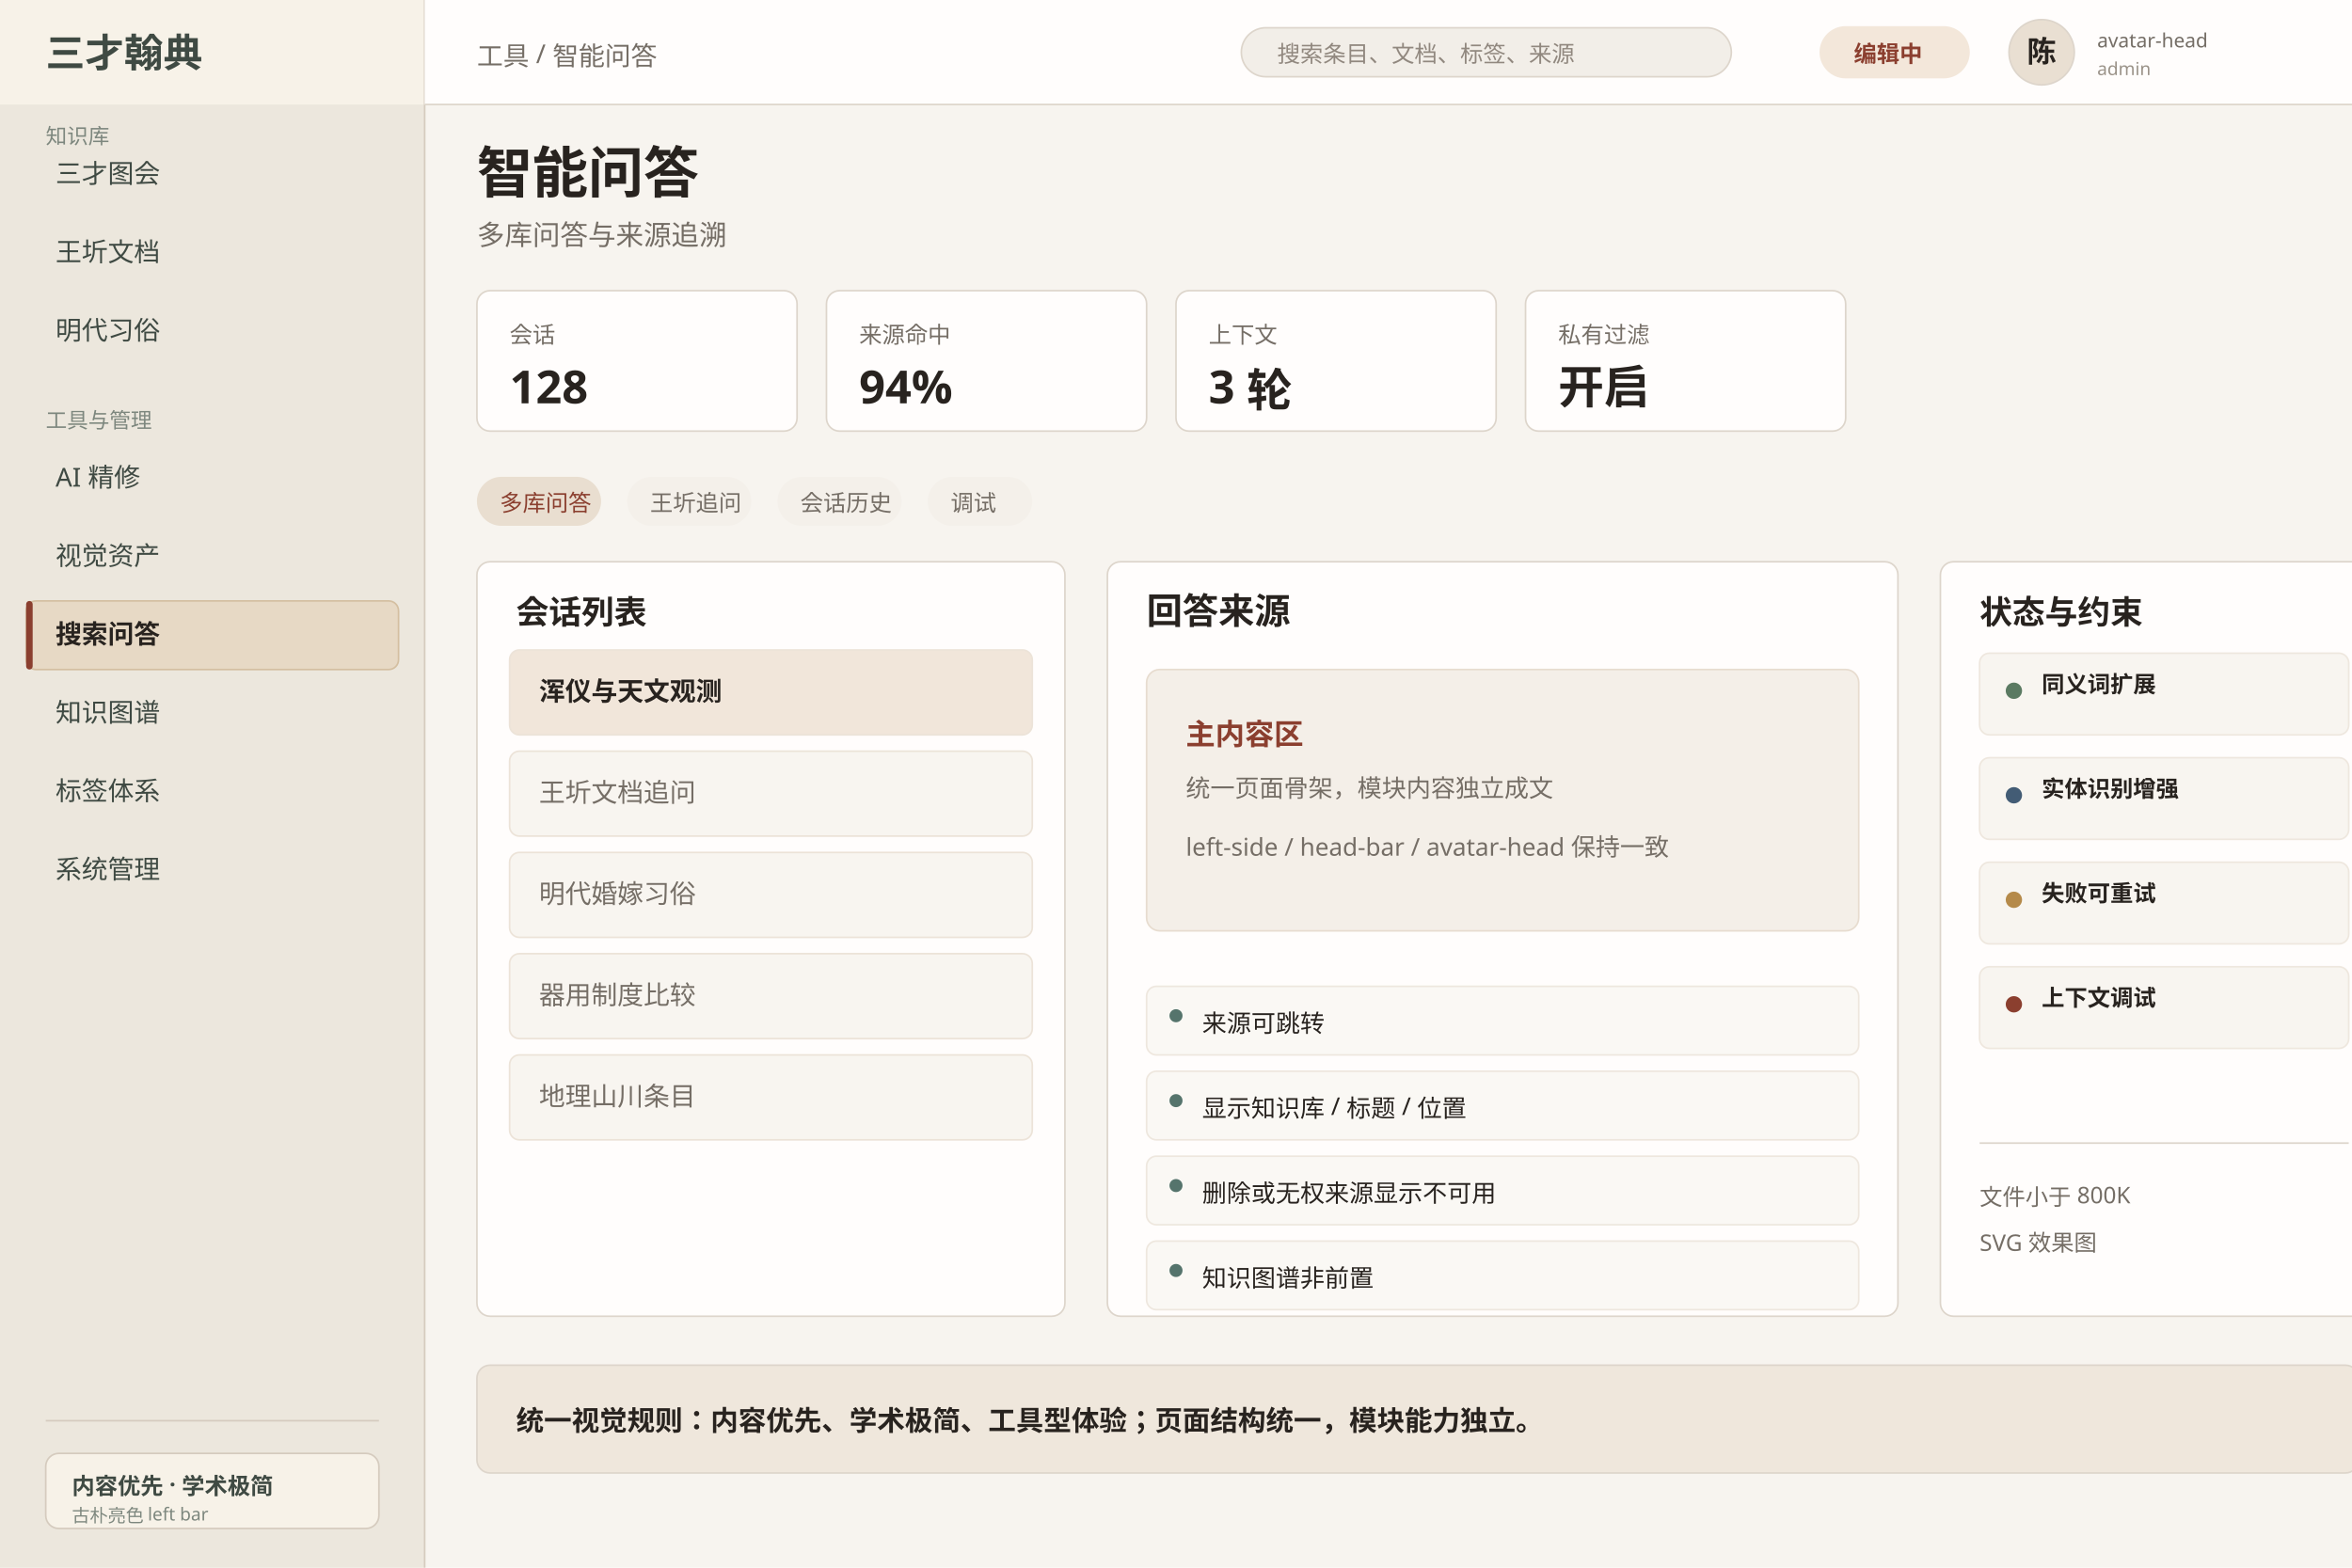
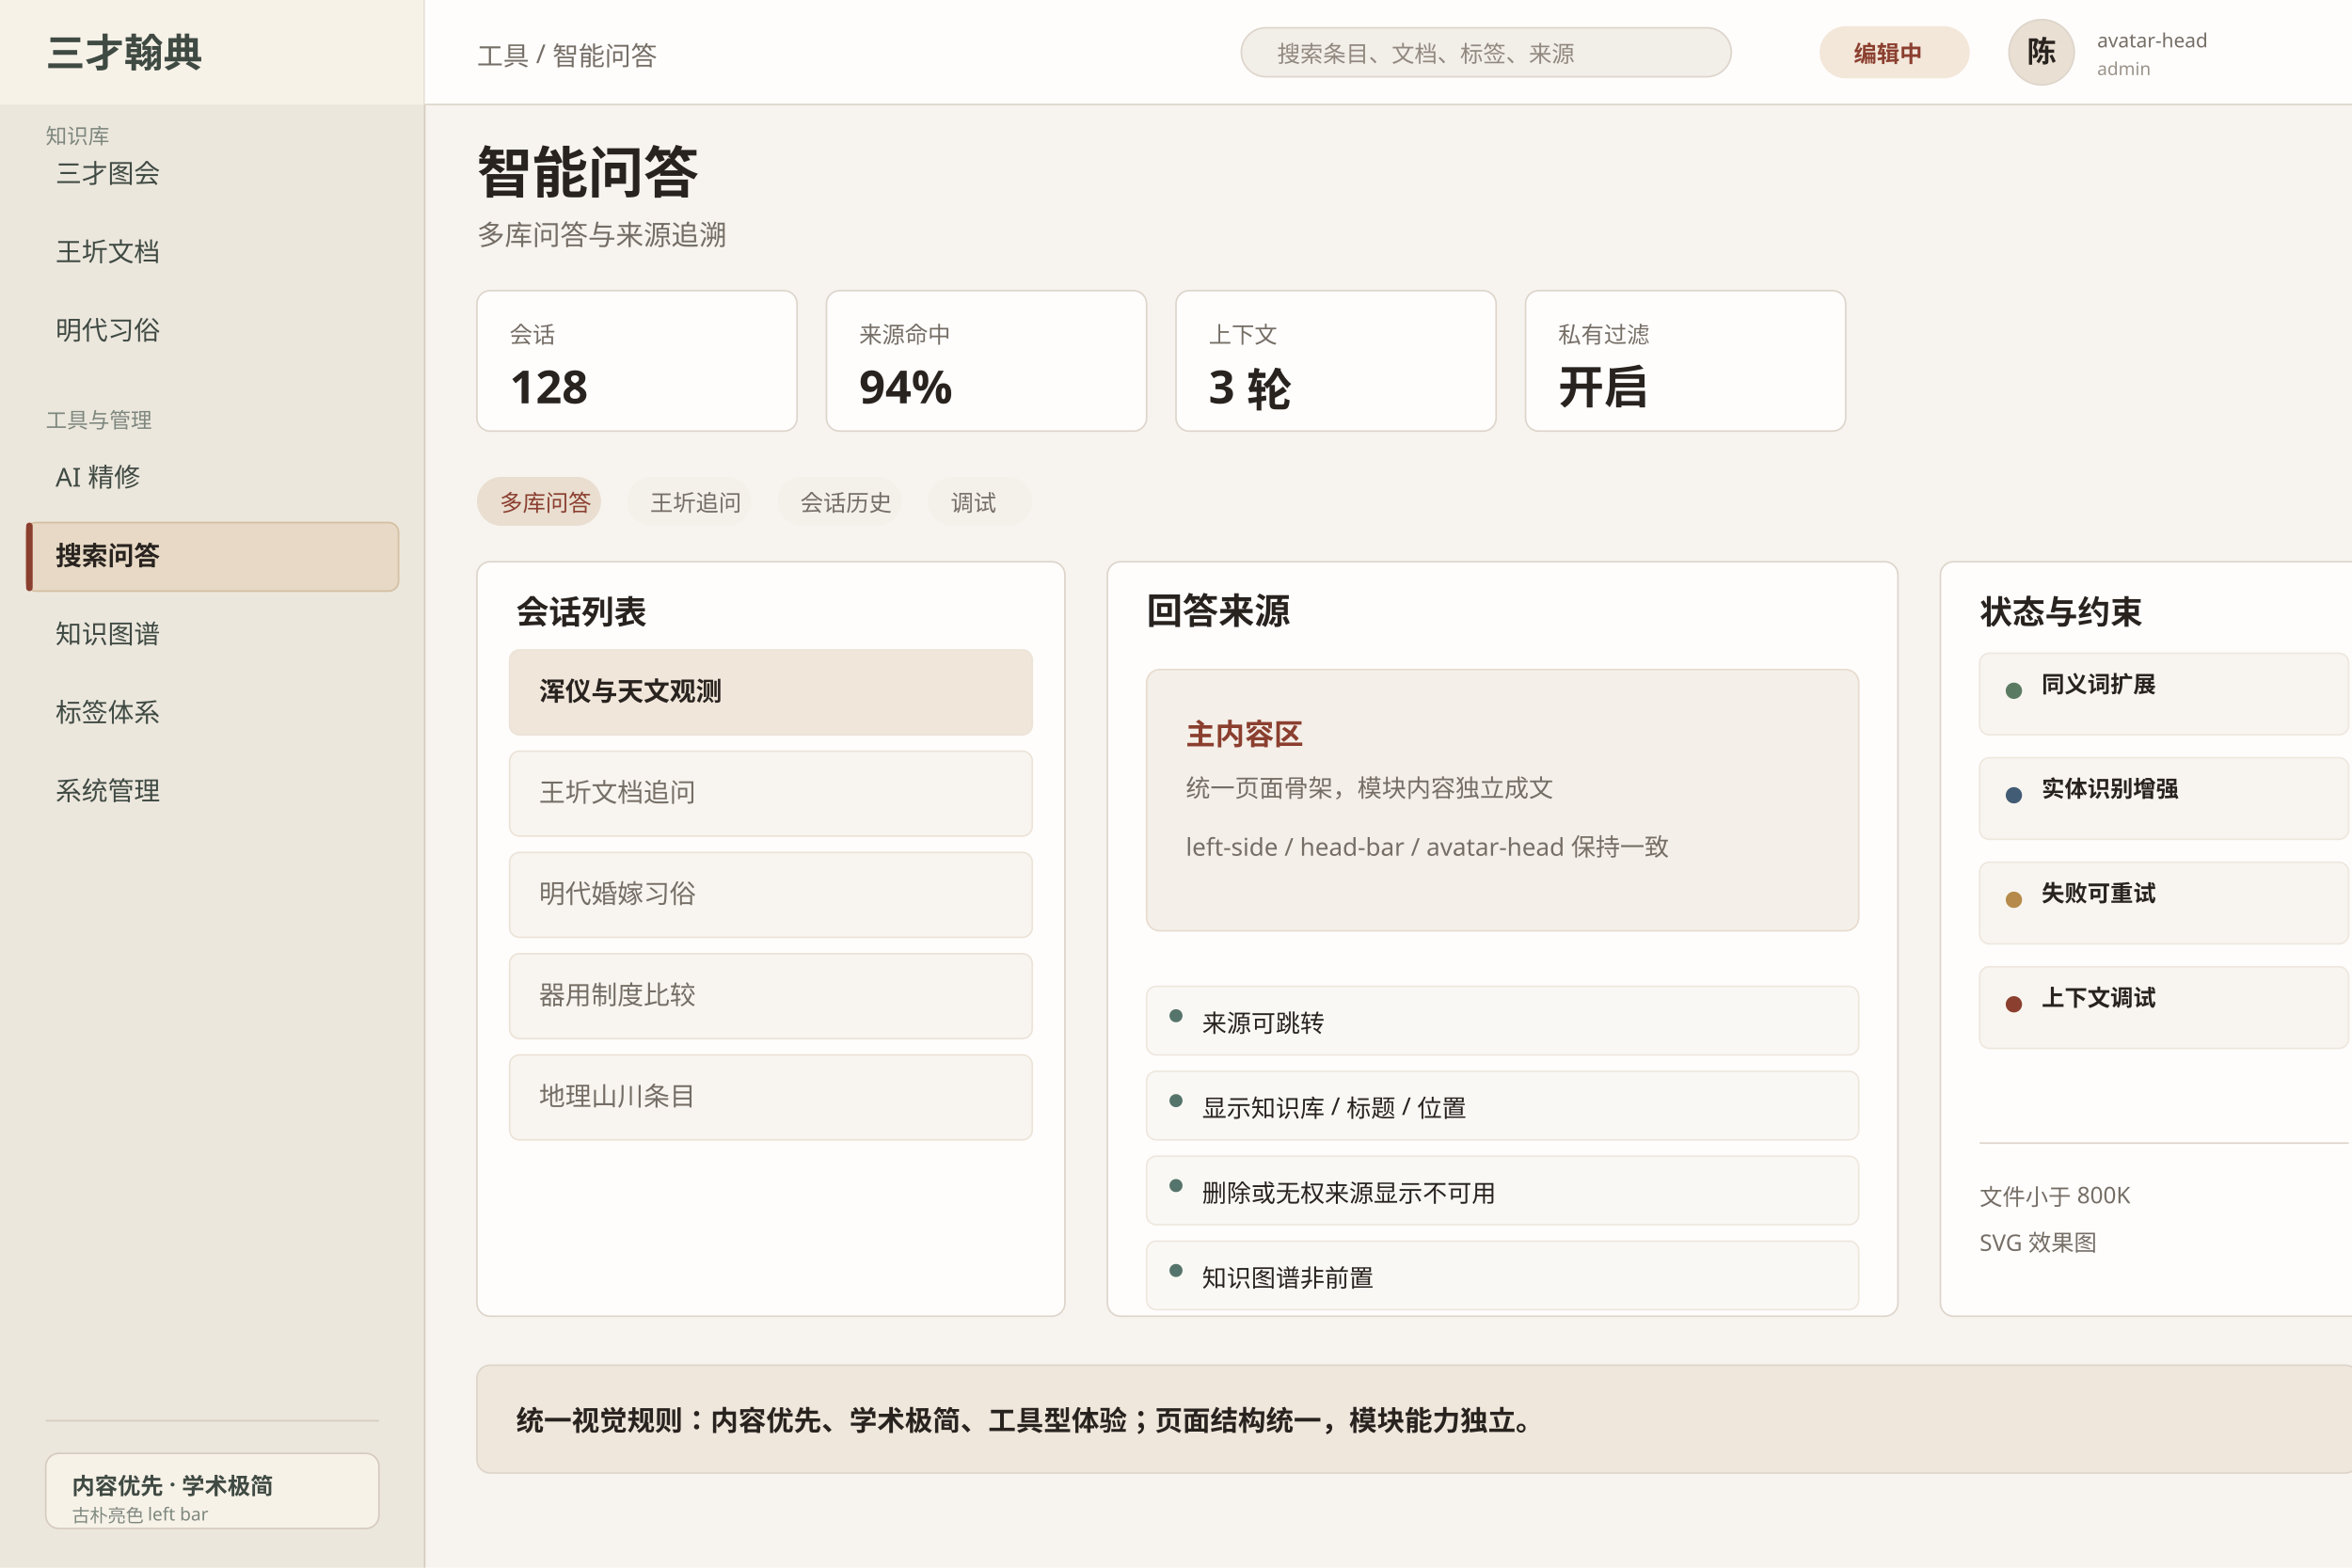
<svg xmlns="http://www.w3.org/2000/svg" width="1440" height="960" viewBox="0 0 1440 960">
  <rect x="0" y="0" width="1440" height="960" rx="0" fill="#F7F4EF" stroke="none" stroke-width="1" />
  <rect x="0" y="0" width="260" height="960" rx="0" fill="#ECE7DD" stroke="none" stroke-width="1" />
  <rect x="0" y="0" width="260" height="64" rx="0" fill="#F7F2E8" stroke="none" stroke-width="1" />
  <line x1="260" y1="0" x2="260" y2="960" stroke="#D5CBBE" stroke-width="1" />
  <text x="28" y="41" font-family="Noto Sans SC, Source Han Sans SC, PingFang SC, sans-serif" font-size="24" font-weight="700" fill="#3F4A43" text-anchor="start">三才翰典</text>
  <text x="28" y="88" font-family="Noto Sans SC, Source Han Sans SC, PingFang SC, sans-serif" font-size="13" font-weight="500" fill="#7D877E" text-anchor="start">知识库</text>
  <text x="34" y="112" font-family="Noto Sans SC, Source Han Sans SC, PingFang SC, sans-serif" font-size="16" font-weight="400" fill="#3F4A43" text-anchor="start">三才图会</text>
  <text x="34" y="160" font-family="Noto Sans SC, Source Han Sans SC, PingFang SC, sans-serif" font-size="16" font-weight="400" fill="#3F4A43" text-anchor="start">王圻文档</text>
  <text x="34" y="208" font-family="Noto Sans SC, Source Han Sans SC, PingFang SC, sans-serif" font-size="16" font-weight="400" fill="#3F4A43" text-anchor="start">明代习俗</text>
  <text x="28" y="262" font-family="Noto Sans SC, Source Han Sans SC, PingFang SC, sans-serif" font-size="13" font-weight="500" fill="#7D877E" text-anchor="start">工具与管理</text>
  <text x="34" y="298" font-family="Noto Sans SC, Source Han Sans SC, PingFang SC, sans-serif" font-size="16" font-weight="400" fill="#3F4A43" text-anchor="start">AI 精修</text>
-   <text x="34" y="346" font-family="Noto Sans SC, Source Han Sans SC, PingFang SC, sans-serif" font-size="16" font-weight="400" fill="#3F4A43" text-anchor="start">视觉资产</text>
-   <rect x="16" y="368" width="228" height="42" rx="6" fill="#E7D9C5" stroke="#D4BFA1" stroke-width="1" />
-   <rect x="16" y="368" width="4" height="42" rx="2" fill="#8B3F2F" stroke="none" stroke-width="1" />
-   <text x="34" y="394" font-family="Noto Sans SC, Source Han Sans SC, PingFang SC, sans-serif" font-size="16" font-weight="600" fill="#28231F" text-anchor="start">搜索问答</text>
-   <text x="34" y="442" font-family="Noto Sans SC, Source Han Sans SC, PingFang SC, sans-serif" font-size="16" font-weight="400" fill="#3F4A43" text-anchor="start">知识图谱</text>
-   <text x="34" y="490" font-family="Noto Sans SC, Source Han Sans SC, PingFang SC, sans-serif" font-size="16" font-weight="400" fill="#3F4A43" text-anchor="start">标签体系</text>
-   <text x="34" y="538" font-family="Noto Sans SC, Source Han Sans SC, PingFang SC, sans-serif" font-size="16" font-weight="400" fill="#3F4A43" text-anchor="start">系统管理</text>
+   <rect x="16" y="320" width="228" height="42" rx="6" fill="#E7D9C5" stroke="#D4BFA1" stroke-width="1" />
+   <rect x="16" y="320" width="4" height="42" rx="2" fill="#8B3F2F" stroke="none" stroke-width="1" />
+   <text x="34" y="346" font-family="Noto Sans SC, Source Han Sans SC, PingFang SC, sans-serif" font-size="16" font-weight="600" fill="#28231F" text-anchor="start">搜索问答</text>
+   <text x="34" y="394" font-family="Noto Sans SC, Source Han Sans SC, PingFang SC, sans-serif" font-size="16" font-weight="400" fill="#3F4A43" text-anchor="start">知识图谱</text>
+   <text x="34" y="442" font-family="Noto Sans SC, Source Han Sans SC, PingFang SC, sans-serif" font-size="16" font-weight="400" fill="#3F4A43" text-anchor="start">标签体系</text>
+   <text x="34" y="490" font-family="Noto Sans SC, Source Han Sans SC, PingFang SC, sans-serif" font-size="16" font-weight="400" fill="#3F4A43" text-anchor="start">系统管理</text>
  <line x1="28" y1="870" x2="232" y2="870" stroke="#D5CBBE" stroke-width="1" />
  <rect x="28" y="890" width="204" height="46" rx="8" fill="#F7F2E8" stroke="#D5CBBE" stroke-width="1" />
  <text x="44" y="915" font-family="Noto Sans SC, Source Han Sans SC, PingFang SC, sans-serif" font-size="14" font-weight="600" fill="#3F4A43" text-anchor="start">内容优先 · 学术极简</text>
  <text x="44" y="932" font-family="Noto Sans SC, Source Han Sans SC, PingFang SC, sans-serif" font-size="11" font-weight="400" fill="#7D877E" text-anchor="start">古朴亮色 left bar</text>
  <rect x="260" y="0" width="1180" height="64" rx="0" fill="#FFFDFC" stroke="none" stroke-width="1" />
  <line x1="260" y1="64" x2="1440" y2="64" stroke="#DDD5CB" stroke-width="1" />
  <text x="292" y="40" font-family="Noto Sans SC, Source Han Sans SC, PingFang SC, sans-serif" font-size="16" font-weight="500" fill="#756E66" text-anchor="start">工具 / 智能问答</text>
  <rect x="760" y="17" width="300" height="30" rx="15" fill="#F2EEE8" stroke="#DDD5CB" stroke-width="1" />
  <text x="782" y="38" font-family="Noto Sans SC, Source Han Sans SC, PingFang SC, sans-serif" font-size="14" font-weight="400" fill="#91887F" text-anchor="start">搜索条目、文档、标签、来源</text>
  <rect x="1114" y="16" width="92" height="32" rx="16" fill="#F3E7DA" stroke="none" stroke-width="1" />
  <text x="1135" y="38" font-family="Noto Sans SC, Source Han Sans SC, PingFang SC, sans-serif" font-size="14" font-weight="600" fill="#8B3F2F" text-anchor="start">编辑中</text>
  <rect x="1230" y="12" width="40" height="40" rx="20" fill="#E9DFD2" stroke="#DDD5CB" stroke-width="1" />
  <text x="1250" y="38" font-family="Noto Sans SC, Source Han Sans SC, PingFang SC, sans-serif" font-size="18" font-weight="700" fill="#28231F" text-anchor="middle">陈</text>
  <text x="1284" y="29" font-family="Noto Sans SC, Source Han Sans SC, PingFang SC, sans-serif" font-size="12" font-weight="500" fill="#756E66" text-anchor="start">avatar-head</text>
  <text x="1284" y="46" font-family="Noto Sans SC, Source Han Sans SC, PingFang SC, sans-serif" font-size="11" font-weight="400" fill="#9A9288" text-anchor="start">admin</text>
  <text x="292" y="118" font-family="Noto Sans SC, Source Han Sans SC, PingFang SC, sans-serif" font-size="34" font-weight="700" fill="#28231F" text-anchor="start">智能问答</text>
  <text x="292" y="150" font-family="Noto Sans SC, Source Han Sans SC, PingFang SC, sans-serif" font-size="17" font-weight="400" fill="#756E66" text-anchor="start">多库问答与来源追溯</text>
  <rect x="292" y="178" width="196" height="86" rx="8" fill="#FFFDFC" stroke="#DDD5CB" stroke-width="1" />
  <text x="312" y="210" font-family="Noto Sans SC, Source Han Sans SC, PingFang SC, sans-serif" font-size="14" font-weight="500" fill="#756E66" text-anchor="start">会话</text>
  <text x="312" y="247" font-family="Noto Sans SC, Source Han Sans SC, PingFang SC, sans-serif" font-size="28" font-weight="700" fill="#28231F" text-anchor="start">128</text>
  <rect x="506" y="178" width="196" height="86" rx="8" fill="#FFFDFC" stroke="#DDD5CB" stroke-width="1" />
  <text x="526" y="210" font-family="Noto Sans SC, Source Han Sans SC, PingFang SC, sans-serif" font-size="14" font-weight="500" fill="#756E66" text-anchor="start">来源命中</text>
  <text x="526" y="247" font-family="Noto Sans SC, Source Han Sans SC, PingFang SC, sans-serif" font-size="28" font-weight="700" fill="#28231F" text-anchor="start">94%</text>
  <rect x="720" y="178" width="196" height="86" rx="8" fill="#FFFDFC" stroke="#DDD5CB" stroke-width="1" />
  <text x="740" y="210" font-family="Noto Sans SC, Source Han Sans SC, PingFang SC, sans-serif" font-size="14" font-weight="500" fill="#756E66" text-anchor="start">上下文</text>
  <text x="740" y="247" font-family="Noto Sans SC, Source Han Sans SC, PingFang SC, sans-serif" font-size="28" font-weight="700" fill="#28231F" text-anchor="start">3 轮</text>
  <rect x="934" y="178" width="196" height="86" rx="8" fill="#FFFDFC" stroke="#DDD5CB" stroke-width="1" />
  <text x="954" y="210" font-family="Noto Sans SC, Source Han Sans SC, PingFang SC, sans-serif" font-size="14" font-weight="500" fill="#756E66" text-anchor="start">私有过滤</text>
  <text x="954" y="247" font-family="Noto Sans SC, Source Han Sans SC, PingFang SC, sans-serif" font-size="28" font-weight="700" fill="#28231F" text-anchor="start">开启</text>
  <rect x="292" y="292" width="76" height="30" rx="15" fill="#E9DED0" stroke="none" stroke-width="1" />
  <text x="306" y="313" font-family="Noto Sans SC, Source Han Sans SC, PingFang SC, sans-serif" font-size="14" font-weight="500" fill="#8B3F2F" text-anchor="start">多库问答</text>
  <rect x="384" y="292" width="76" height="30" rx="15" fill="#F4F0EA" stroke="none" stroke-width="1" />
  <text x="398" y="313" font-family="Noto Sans SC, Source Han Sans SC, PingFang SC, sans-serif" font-size="14" font-weight="500" fill="#756E66" text-anchor="start">王圻追问</text>
  <rect x="476" y="292" width="76" height="30" rx="15" fill="#F4F0EA" stroke="none" stroke-width="1" />
  <text x="490" y="313" font-family="Noto Sans SC, Source Han Sans SC, PingFang SC, sans-serif" font-size="14" font-weight="500" fill="#756E66" text-anchor="start">会话历史</text>
  <rect x="568" y="292" width="64" height="30" rx="15" fill="#F4F0EA" stroke="none" stroke-width="1" />
  <text x="582" y="313" font-family="Noto Sans SC, Source Han Sans SC, PingFang SC, sans-serif" font-size="14" font-weight="500" fill="#756E66" text-anchor="start">调试</text>
  <rect x="292" y="344" width="360" height="462" rx="8" fill="#FFFDFC" stroke="#DDD5CB" stroke-width="1" />
  <text x="316" y="382" font-family="Noto Sans SC, Source Han Sans SC, PingFang SC, sans-serif" font-size="20" font-weight="700" fill="#28231F" text-anchor="start">会话列表</text>
  <rect x="312" y="398" width="320" height="52" rx="6" fill="#F1E6DA" stroke="#ECE3D8" stroke-width="1" />
  <text x="330" y="429" font-family="Noto Sans SC, Source Han Sans SC, PingFang SC, sans-serif" font-size="16" font-weight="600" fill="#28231F" text-anchor="start">浑仪与天文观测</text>
  <rect x="312" y="460" width="320" height="52" rx="6" fill="#F8F5F0" stroke="#ECE3D8" stroke-width="1" />
  <text x="330" y="491" font-family="Noto Sans SC, Source Han Sans SC, PingFang SC, sans-serif" font-size="16" font-weight="400" fill="#756E66" text-anchor="start">王圻文档追问</text>
  <rect x="312" y="522" width="320" height="52" rx="6" fill="#F8F5F0" stroke="#ECE3D8" stroke-width="1" />
  <text x="330" y="553" font-family="Noto Sans SC, Source Han Sans SC, PingFang SC, sans-serif" font-size="16" font-weight="400" fill="#756E66" text-anchor="start">明代婚嫁习俗</text>
  <rect x="312" y="584" width="320" height="52" rx="6" fill="#F8F5F0" stroke="#ECE3D8" stroke-width="1" />
  <text x="330" y="615" font-family="Noto Sans SC, Source Han Sans SC, PingFang SC, sans-serif" font-size="16" font-weight="400" fill="#756E66" text-anchor="start">器用制度比较</text>
  <rect x="312" y="646" width="320" height="52" rx="6" fill="#F8F5F0" stroke="#ECE3D8" stroke-width="1" />
  <text x="330" y="677" font-family="Noto Sans SC, Source Han Sans SC, PingFang SC, sans-serif" font-size="16" font-weight="400" fill="#756E66" text-anchor="start">地理山川条目</text>
  <rect x="678" y="344" width="484" height="462" rx="8" fill="#FFFDFC" stroke="#DDD5CB" stroke-width="1" />
  <text x="702" y="382" font-family="Noto Sans SC, Source Han Sans SC, PingFang SC, sans-serif" font-size="22" font-weight="700" fill="#28231F" text-anchor="start">回答来源</text>
  <rect x="702" y="410" width="436" height="160" rx="8" fill="#F4EFE8" stroke="#E7DCCF" stroke-width="1" />
  <text x="726" y="456" font-family="Noto Sans SC, Source Han Sans SC, PingFang SC, sans-serif" font-size="18" font-weight="700" fill="#8B3F2F" text-anchor="start">主内容区</text>
  <text x="726" y="488" font-family="Noto Sans SC, Source Han Sans SC, PingFang SC, sans-serif" font-size="15" font-weight="400" fill="#756E66" text-anchor="start">统一页面骨架，模块内容独立成文</text>
  <text x="726" y="524" font-family="Noto Sans SC, Source Han Sans SC, PingFang SC, sans-serif" font-size="15" font-weight="400" fill="#756E66" text-anchor="start">left-side / head-bar / avatar-head 保持一致</text>
  <rect x="702" y="604" width="436" height="42" rx="6" fill="#FAF8F4" stroke="#EEE7DE" stroke-width="1" />
  <rect x="716" y="618" width="8" height="8" rx="4" fill="#55746C" stroke="none" stroke-width="1" />
  <text x="736" y="632" font-family="Noto Sans SC, Source Han Sans SC, PingFang SC, sans-serif" font-size="15" font-weight="500" fill="#28231F" text-anchor="start">来源可跳转</text>
  <rect x="702" y="656" width="436" height="42" rx="6" fill="#FAF8F4" stroke="#EEE7DE" stroke-width="1" />
  <rect x="716" y="670" width="8" height="8" rx="4" fill="#55746C" stroke="none" stroke-width="1" />
  <text x="736" y="684" font-family="Noto Sans SC, Source Han Sans SC, PingFang SC, sans-serif" font-size="15" font-weight="500" fill="#28231F" text-anchor="start">显示知识库 / 标题 / 位置</text>
  <rect x="702" y="708" width="436" height="42" rx="6" fill="#FAF8F4" stroke="#EEE7DE" stroke-width="1" />
  <rect x="716" y="722" width="8" height="8" rx="4" fill="#55746C" stroke="none" stroke-width="1" />
  <text x="736" y="736" font-family="Noto Sans SC, Source Han Sans SC, PingFang SC, sans-serif" font-size="15" font-weight="500" fill="#28231F" text-anchor="start">删除或无权来源显示不可用</text>
  <rect x="702" y="760" width="436" height="42" rx="6" fill="#FAF8F4" stroke="#EEE7DE" stroke-width="1" />
  <rect x="716" y="774" width="8" height="8" rx="4" fill="#55746C" stroke="none" stroke-width="1" />
  <text x="736" y="788" font-family="Noto Sans SC, Source Han Sans SC, PingFang SC, sans-serif" font-size="15" font-weight="500" fill="#28231F" text-anchor="start">知识图谱非前置</text>
  <rect x="1188" y="344" width="274" height="462" rx="8" fill="#FFFDFC" stroke="#DDD5CB" stroke-width="1" />
  <text x="1212" y="382" font-family="Noto Sans SC, Source Han Sans SC, PingFang SC, sans-serif" font-size="20" font-weight="700" fill="#28231F" text-anchor="start">状态与约束</text>
  <rect x="1212" y="400" width="226" height="50" rx="6" fill="#F8F5F0" stroke="#EEE7DE" stroke-width="1" />
  <rect x="1228" y="418" width="10" height="10" rx="5" fill="#5B7A62" stroke="none" stroke-width="1" />
  <text x="1250" y="424" font-family="Noto Sans SC, Source Han Sans SC, PingFang SC, sans-serif" font-size="14" font-weight="600" fill="#28231F" text-anchor="start">同义词扩展</text>
  <rect x="1212" y="464" width="226" height="50" rx="6" fill="#F8F5F0" stroke="#EEE7DE" stroke-width="1" />
  <rect x="1228" y="482" width="10" height="10" rx="5" fill="#435C75" stroke="none" stroke-width="1" />
  <text x="1250" y="488" font-family="Noto Sans SC, Source Han Sans SC, PingFang SC, sans-serif" font-size="14" font-weight="600" fill="#28231F" text-anchor="start">实体识别增强</text>
  <rect x="1212" y="528" width="226" height="50" rx="6" fill="#F8F5F0" stroke="#EEE7DE" stroke-width="1" />
  <rect x="1228" y="546" width="10" height="10" rx="5" fill="#B58A4A" stroke="none" stroke-width="1" />
  <text x="1250" y="552" font-family="Noto Sans SC, Source Han Sans SC, PingFang SC, sans-serif" font-size="14" font-weight="600" fill="#28231F" text-anchor="start">失败可重试</text>
  <rect x="1212" y="592" width="226" height="50" rx="6" fill="#F8F5F0" stroke="#EEE7DE" stroke-width="1" />
  <rect x="1228" y="610" width="10" height="10" rx="5" fill="#8B3F2F" stroke="none" stroke-width="1" />
  <text x="1250" y="616" font-family="Noto Sans SC, Source Han Sans SC, PingFang SC, sans-serif" font-size="14" font-weight="600" fill="#28231F" text-anchor="start">上下文调试</text>
  <line x1="1212" y1="700" x2="1438" y2="700" stroke="#DDD5CB" stroke-width="1" />
  <text x="1212" y="738" font-family="Noto Sans SC, Source Han Sans SC, PingFang SC, sans-serif" font-size="14" font-weight="500" fill="#756E66" text-anchor="start">文件小于 800K</text>
  <text x="1212" y="766" font-family="Noto Sans SC, Source Han Sans SC, PingFang SC, sans-serif" font-size="14" font-weight="500" fill="#756E66" text-anchor="start">SVG 效果图</text>
  <rect x="292" y="836" width="1152" height="66" rx="8" fill="#EFE7DC" stroke="#DDD5CB" stroke-width="1" />
  <text x="316" y="876" font-family="Noto Sans SC, Source Han Sans SC, PingFang SC, sans-serif" font-size="17" font-weight="600" fill="#28231F" text-anchor="start">统一视觉规则：内容优先、学术极简、工具型体验；页面结构统一，模块能力独立。</text>
</svg>
